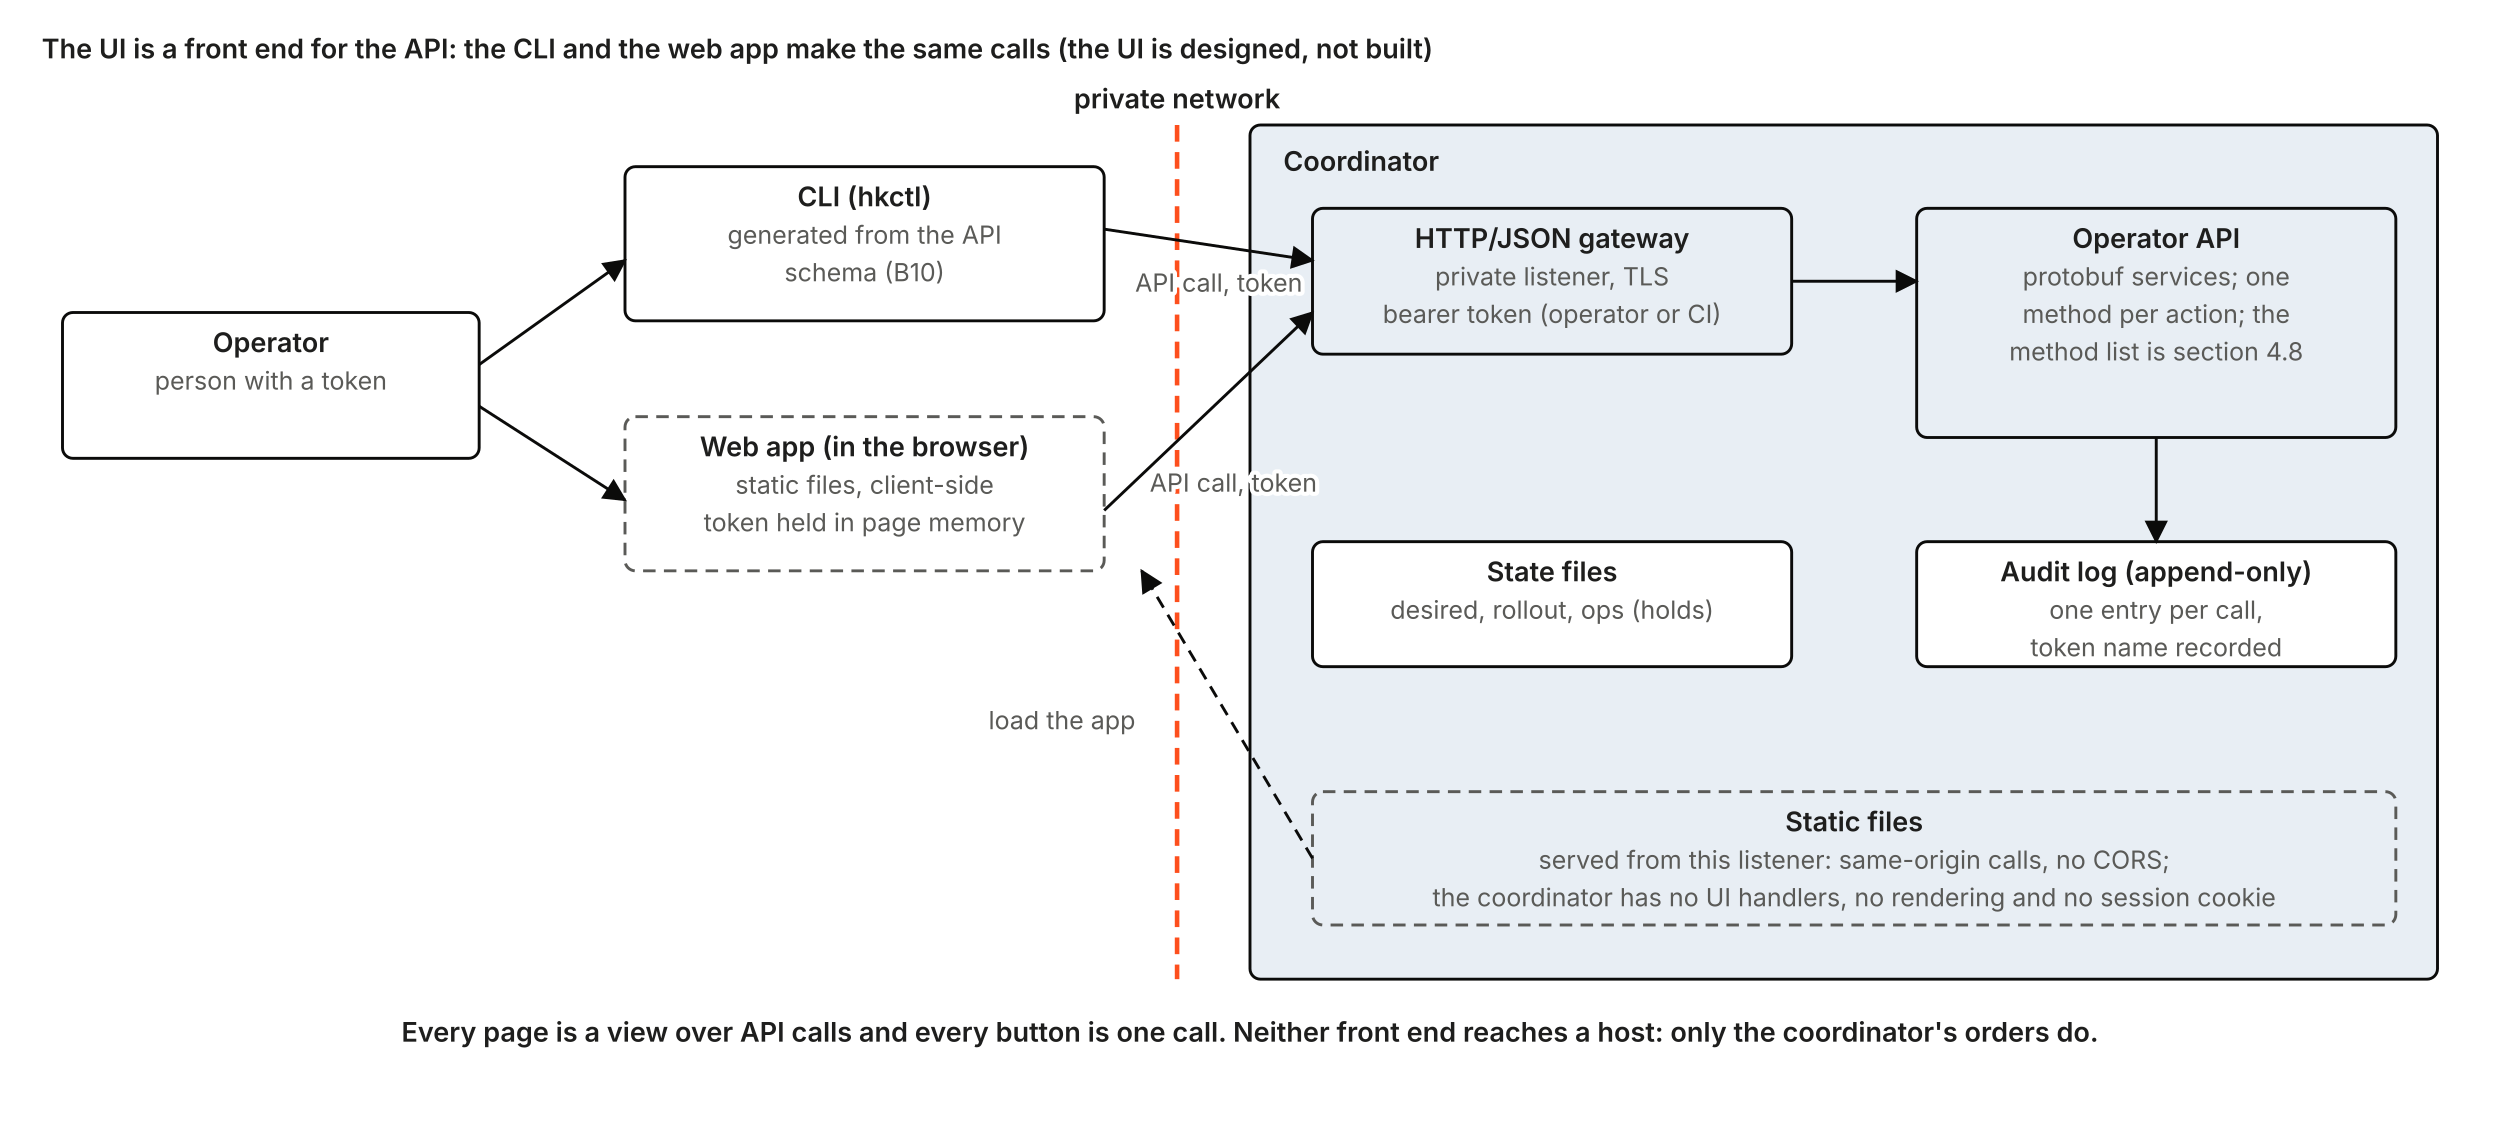
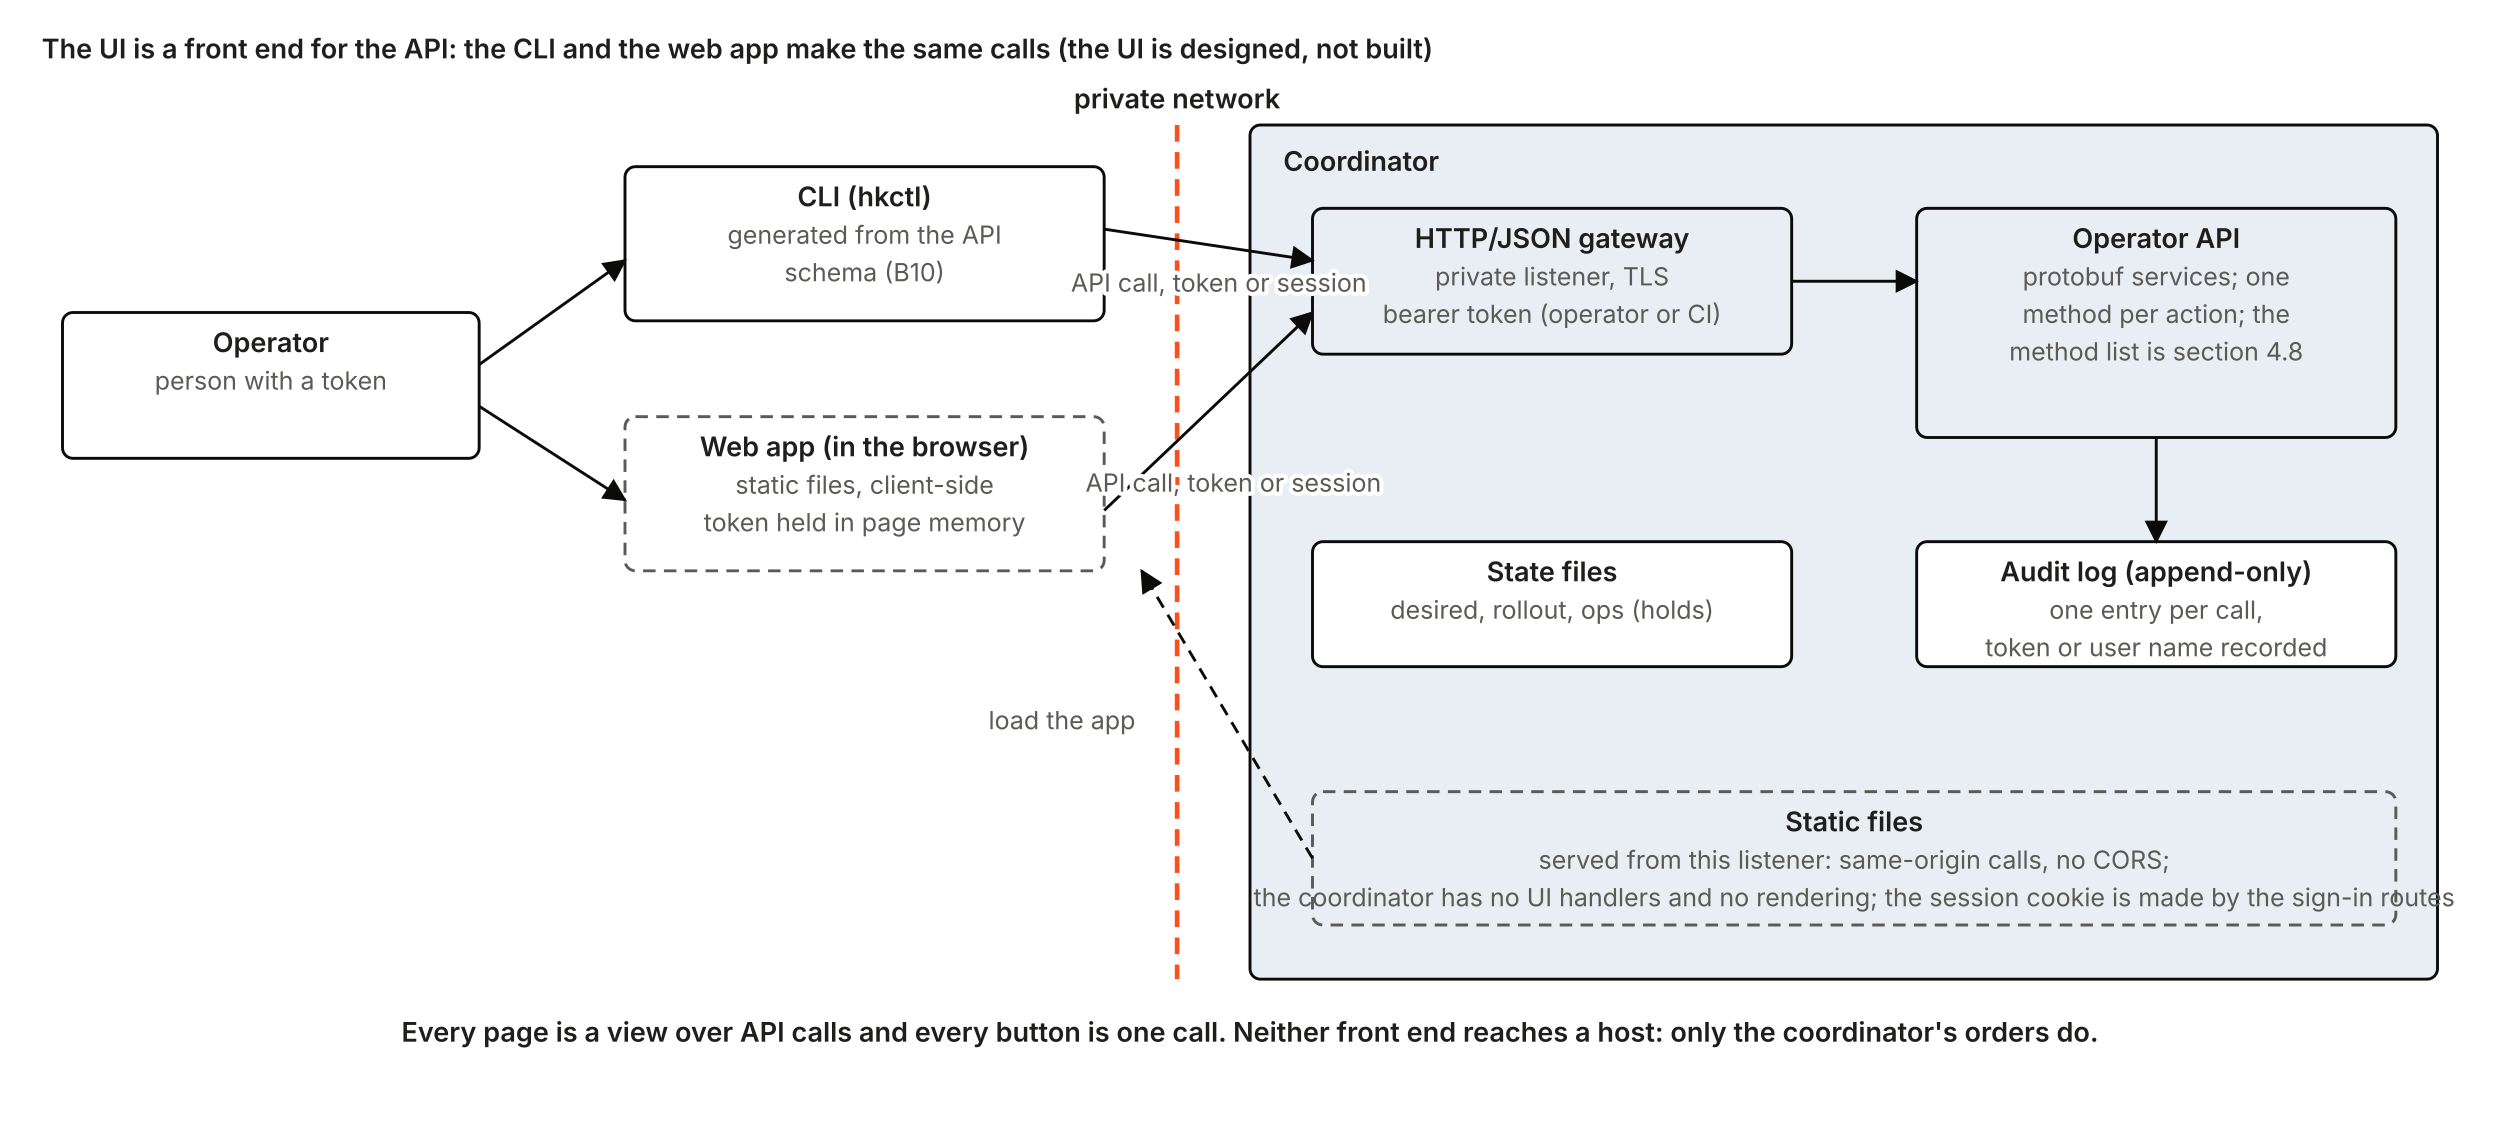
<svg xmlns="http://www.w3.org/2000/svg" viewBox="0 0 1200 540" width="1200" height="540" role="img" aria-label="UI, CLI and API: the generated CLI and the static web app both call the coordinator's HTTP/JSON gateway with the operator token. The coordinator has no UI-specific code.">
  <defs>
    <marker id="ui-api-cli-ak" viewBox="0 0 10 10" refX="9" refY="5" markerWidth="8" markerHeight="8" orient="auto-start-reverse">
      <path d="M0,0 L10,5 L0,10 z" fill="#0B0B0A" />
    </marker>
    <marker id="ui-api-cli-ao" viewBox="0 0 10 10" refX="9" refY="5" markerWidth="8" markerHeight="8" orient="auto-start-reverse">
      <path d="M0,0 L10,5 L0,10 z" fill="#FD4F1D" />
    </marker>
  </defs>
  <style>
.box{fill:#FFFFFF;stroke:#0B0B0A;stroke-width:1.4}
.box-b{fill:#E8EEF4;stroke:#0B0B0A;stroke-width:1.4}
.box-o{fill:#FFFAF5;stroke:#FD4F1D;stroke-width:1.4}
.box-t{fill:none;stroke:#FD4F1D;stroke-width:2}
.box-p{fill:none;stroke:#5A5A57;stroke-width:1.4;stroke-dasharray:6 4}
.dash{stroke-dasharray:6 4}
.tb{stroke:#FD4F1D;fill:none;stroke-width:2.2;stroke-dasharray:8 5}
.ln{stroke:#0B0B0A;fill:none;stroke-width:1.4}
.ln-d{stroke:#0B0B0A;fill:none;stroke-width:1.4;stroke-dasharray:6 4}
.ln-o{stroke:#FD4F1D;fill:none;stroke-width:1.6}
.ln-od{stroke:#FD4F1D;fill:none;stroke-width:1.6;stroke-dasharray:6 4}
.life{stroke:#5A5A57;stroke-width:1;stroke-dasharray:2 4}
text{fill:#1E1E1D;font-family:system-ui,-apple-system,'Segoe UI',sans-serif;font-size:13px}
.b{font-weight:600}
.t-m{fill:#5A5A57;font-size:12px}
.lbl{paint-order:stroke;stroke:#FFFFFF;stroke-width:4px;stroke-linejoin:round}
</style>
  <rect x="0" y="0" width="1200" height="540" fill="#FFFFFF" />
  <text x="20" y="28" class="b" font-size="16" text-anchor="start">The UI is a front end for the API: the CLI and the web app make the same calls (the UI is designed, not built)</text>
  <rect x="30" y="150" width="200" height="70" rx="5" class="box" />
  <text x="130" y="169" class="b" text-anchor="middle">Operator</text>
  <text x="130" y="187" class="t-m" text-anchor="middle">person with a token</text>
  <rect x="300" y="80" width="230" height="74" rx="5" class="box" />
  <text x="415" y="99" class="b" text-anchor="middle">CLI (hkctl)</text>
  <text x="415" y="117" class="t-m" text-anchor="middle">generated from the API</text>
  <text x="415" y="135" class="t-m" text-anchor="middle">schema (B10)</text>
  <rect x="300" y="200" width="230" height="74" rx="5" class="box-p" />
  <text x="415" y="219" class="b" text-anchor="middle">Web app (in the browser)</text>
  <text x="415" y="237" class="t-m" text-anchor="middle">static files, client-side</text>
  <text x="415" y="255" class="t-m" text-anchor="middle">token held in page memory</text>
  <path d="M230,175 L300,125" class="ln" marker-end="url(#ui-api-cli-ak)" />
  <path d="M230,195 L300,240" class="ln" marker-end="url(#ui-api-cli-ak)" />
  <line x1="565" y1="60" x2="565" y2="470" class="tb" />
  <text x="565" y="52" class="b lbl" text-anchor="middle">private network</text>
  <rect x="600" y="60" width="570" height="410" rx="5" class="box-b" />
  <text x="616" y="82" class="b" text-anchor="start">Coordinator</text>
  <rect x="630" y="100" width="230" height="70" rx="5" class="box-b" />
  <text x="745" y="119" class="b" text-anchor="middle">HTTP/JSON gateway</text>
  <text x="745" y="137" class="t-m" text-anchor="middle">private listener, TLS</text>
  <text x="745" y="155" class="t-m" text-anchor="middle">bearer token (operator or CI)</text>
  <rect x="920" y="100" width="230" height="110" rx="5" class="box-b" />
  <text x="1035" y="119" class="b" text-anchor="middle">Operator API</text>
  <text x="1035" y="137" class="t-m" text-anchor="middle">protobuf services; one</text>
  <text x="1035" y="155" class="t-m" text-anchor="middle">method per action; the</text>
  <text x="1035" y="173" class="t-m" text-anchor="middle">method list is section 4.8</text>
  <path d="M860,135 L920,135" class="ln" marker-end="url(#ui-api-cli-ak)" />
  <rect x="920" y="260" width="230" height="60" rx="5" class="box" />
  <text x="1035" y="279" class="b" text-anchor="middle">Audit log (append-only)</text>
  <text x="1035" y="297" class="t-m" text-anchor="middle">one entry per call,</text>
-   <text x="1035" y="315" class="t-m" text-anchor="middle">token name recorded</text>
+   <text x="1035" y="315" class="t-m" text-anchor="middle">token or user name recorded</text>
  <path d="M1035,210 L1035,260" class="ln" marker-end="url(#ui-api-cli-ak)" />
  <rect x="630" y="260" width="230" height="60" rx="5" class="box" />
  <text x="745" y="279" class="b" text-anchor="middle">State files</text>
  <text x="745" y="297" class="t-m" text-anchor="middle">desired, rollout, ops (holds)</text>
  <rect x="630" y="380" width="520" height="64" rx="5" class="box-p" />
  <text x="890" y="399" class="b" text-anchor="middle">Static files</text>
  <text x="890" y="417" class="t-m" text-anchor="middle">served from this listener: same-origin calls, no CORS;</text>
-   <text x="890" y="435" class="t-m" text-anchor="middle">the coordinator has no UI handlers, no rendering and no session cookie</text>
+   <text x="890" y="435" class="t-m" text-anchor="middle">the coordinator has no UI handlers and no rendering; the session cookie is made by the sign-in routes</text>
  <path d="M530,110 L630,125" class="ln" marker-end="url(#ui-api-cli-ak)" />
-   <text x="585" y="140" class="t-m lbl" text-anchor="middle">API call, token</text>
+   <text x="585" y="140" class="t-m lbl" text-anchor="middle">API call, token or session</text>
  <path d="M530,245 L630,150" class="ln" marker-end="url(#ui-api-cli-ak)" />
-   <text x="592" y="236" class="t-m lbl" text-anchor="middle">API call, token</text>
+   <text x="592" y="236" class="t-m lbl" text-anchor="middle">API call, token or session</text>
  <path d="M630,412 L548,274" class="ln-d" marker-end="url(#ui-api-cli-ak)" />
  <text x="545" y="350" class="t-m lbl" text-anchor="end">load the app</text>
  <text x="600" y="500" class="b" text-anchor="middle">Every page is a view over API calls and every button is one call. Neither front end reaches a host: only the coordinator's orders do.</text>
</svg>
